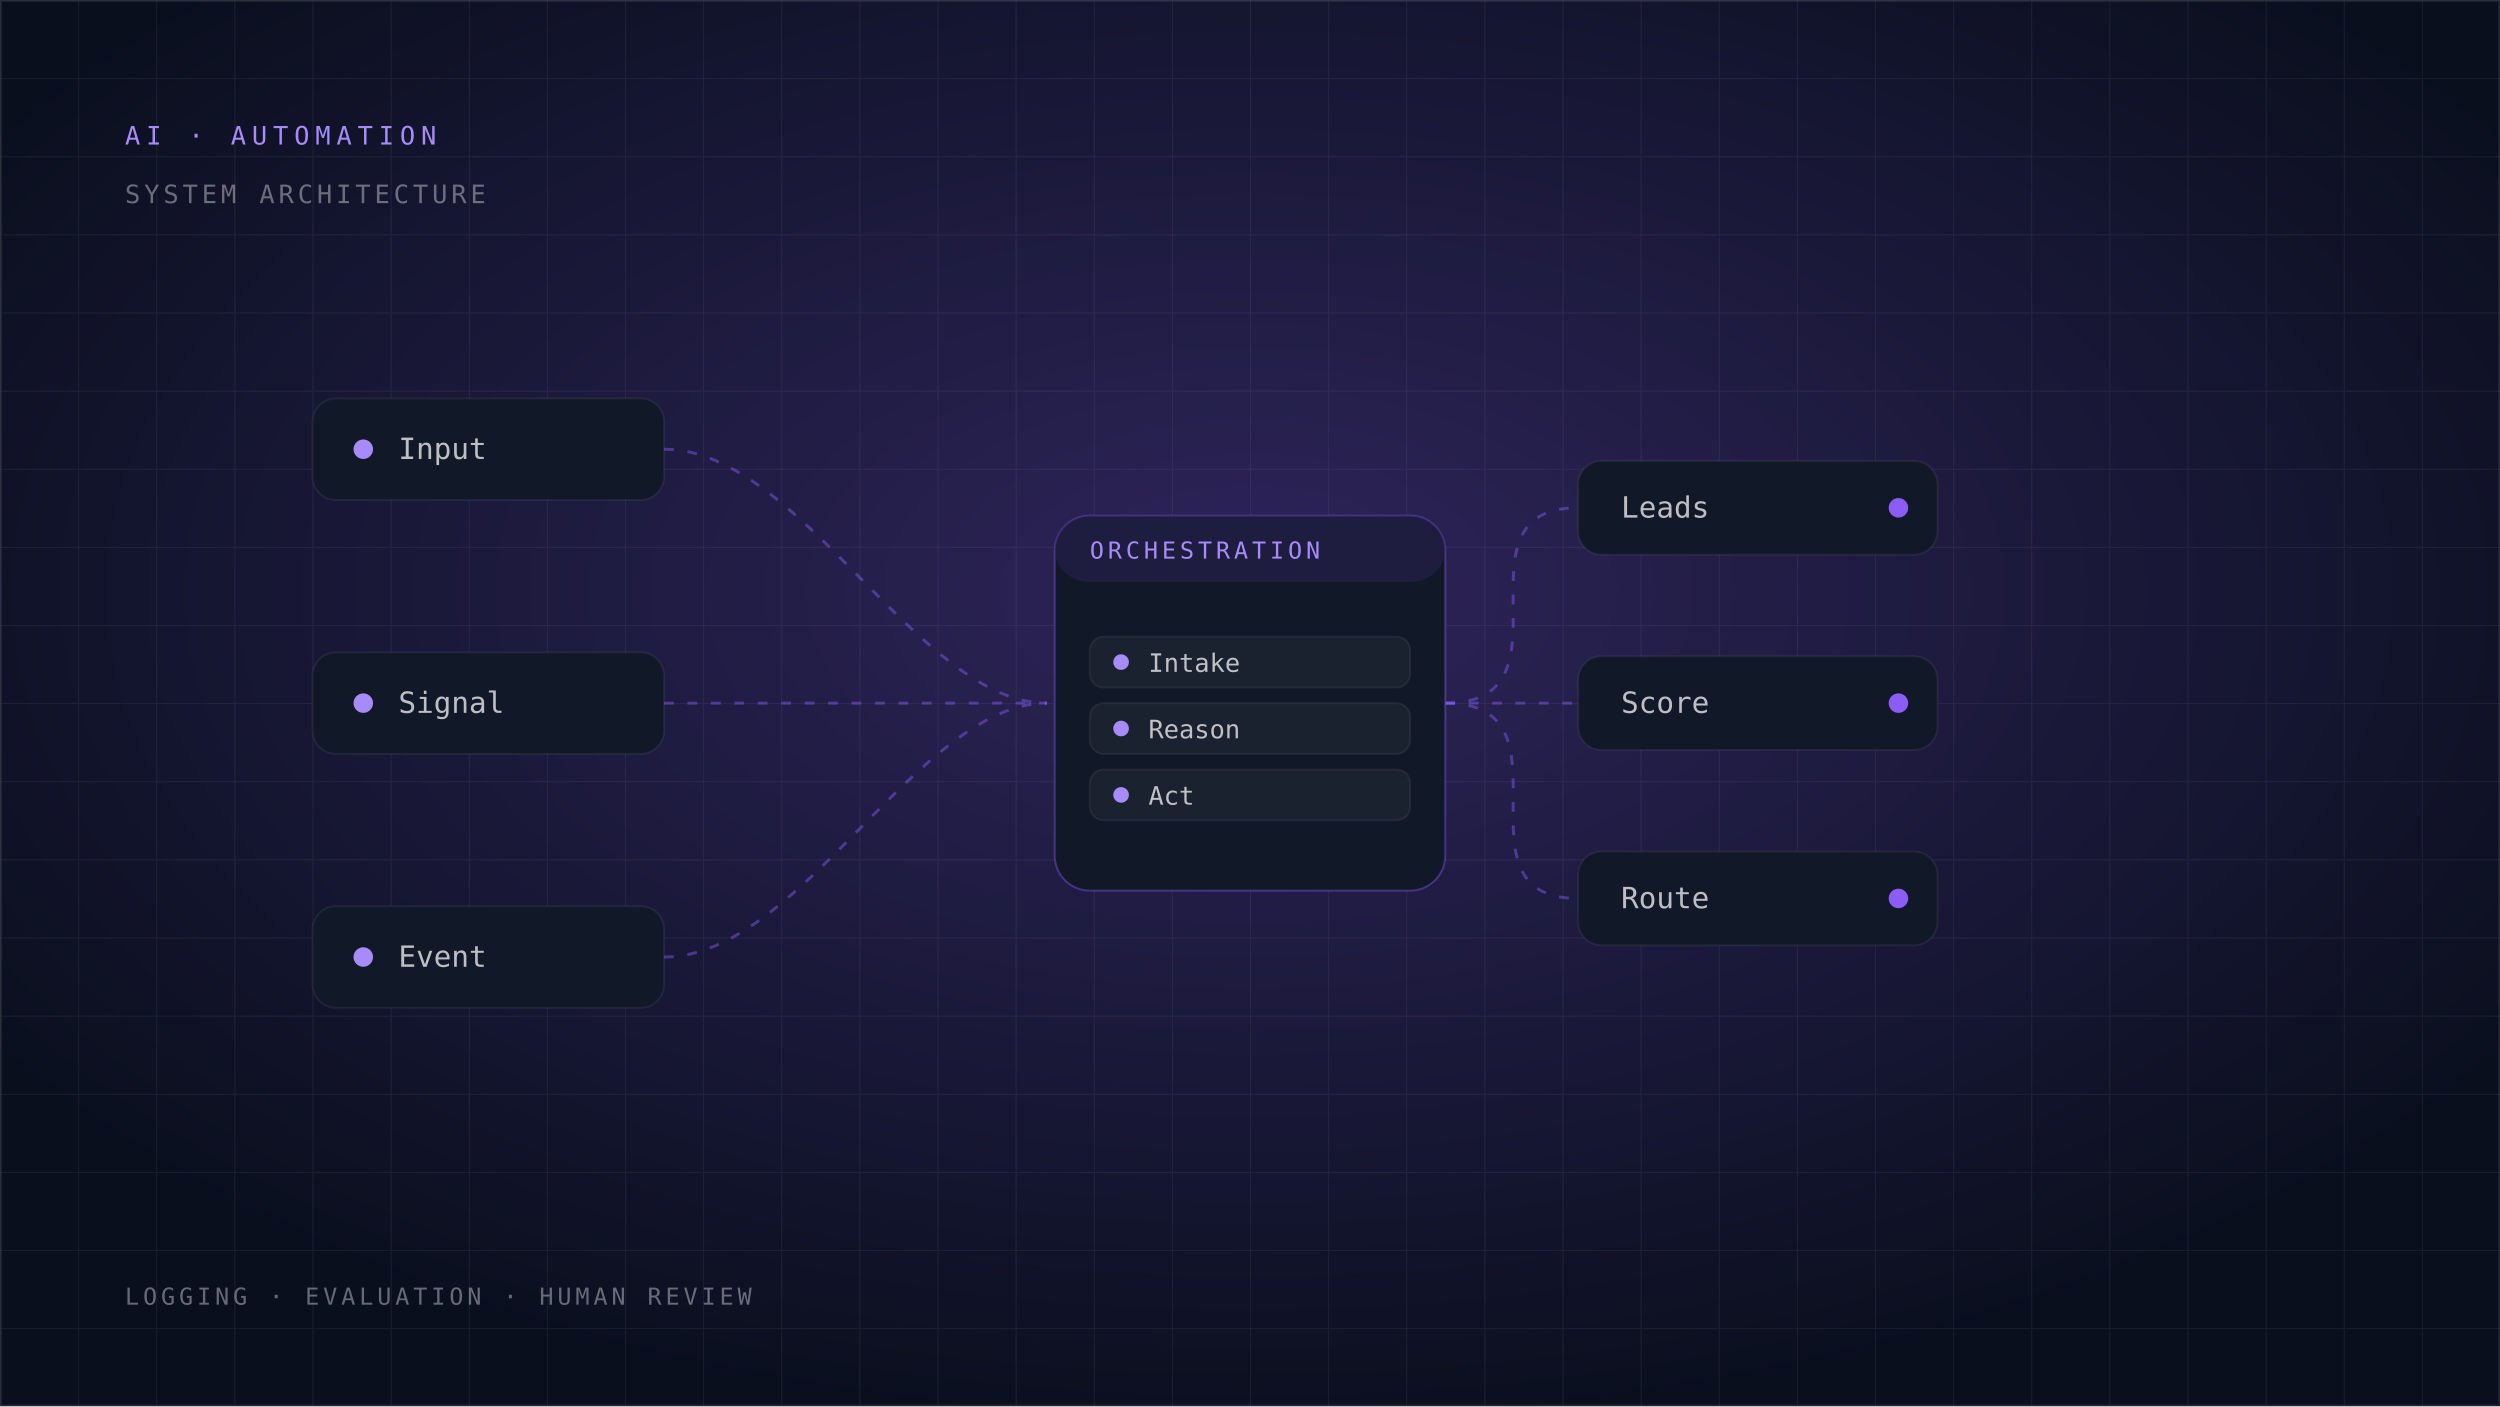
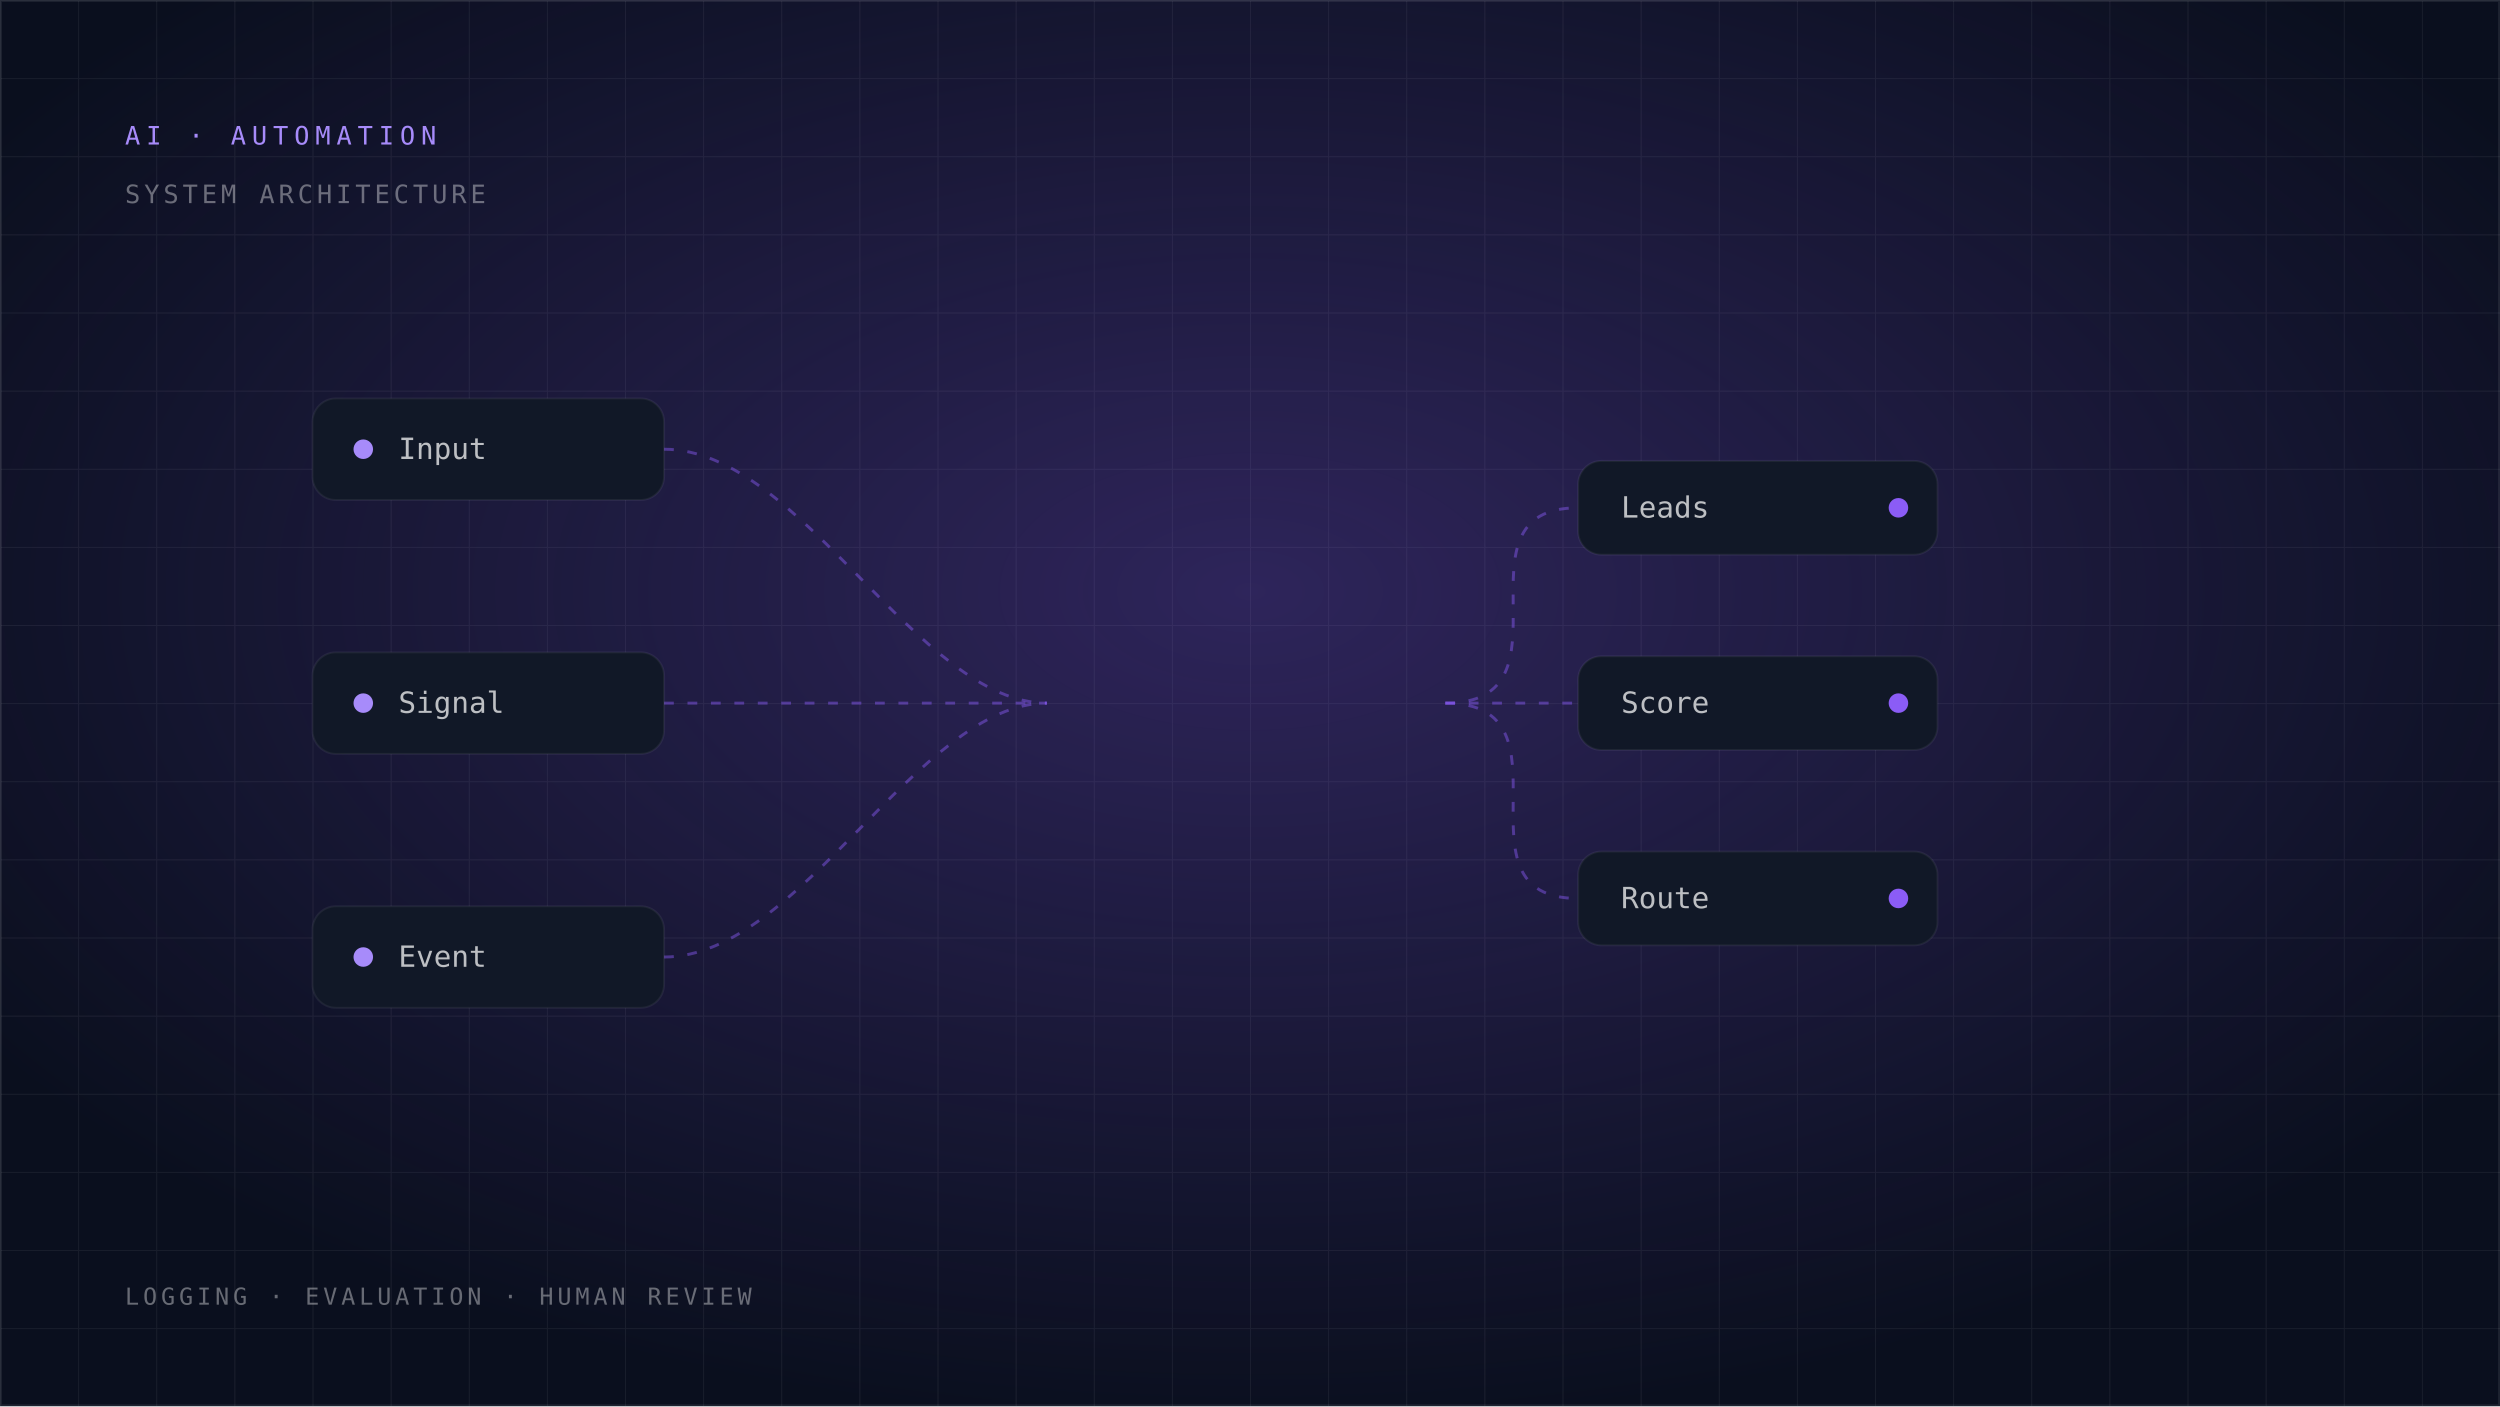
<svg xmlns="http://www.w3.org/2000/svg" viewBox="0 0 1280 720" width="1280" height="720" role="img">
  <defs>
    <pattern id="grid-ai-sales-automation" width="40" height="40" patternUnits="userSpaceOnUse">
      <path d="M40 0H0V40" fill="none" stroke="rgba(255,255,255,0.06)" stroke-width="1" />
    </pattern>
    <radialGradient id="glow-ai-sales-automation" cx="50%" cy="42%" r="60%">
      <stop offset="0%" stop-color="#8b5cf6" stop-opacity="0.28" />
      <stop offset="100%" stop-color="#8b5cf6" stop-opacity="0" />
    </radialGradient>
    <linearGradient id="edge-ai-sales-automation" x1="0" y1="0" x2="1" y2="0">
      <stop offset="0%" stop-color="#a78bfa" />
      <stop offset="100%" stop-color="#8b5cf6" />
    </linearGradient>
  </defs>
  <rect width="1280" height="720" fill="#0a0f1e" />
  <rect width="1280" height="720" fill="url(#grid-ai-sales-automation)" />
  <rect width="1280" height="720" fill="url(#glow-ai-sales-automation)" />
  <g font-family="ui-monospace,monospace">
    <text x="64" y="74" font-size="13" letter-spacing="3" fill="#a78bfa">AI · AUTOMATION</text>
    <text x="64" y="104" font-size="13" letter-spacing="2" fill="rgba(255,255,255,0.38)">SYSTEM ARCHITECTURE</text>
  </g>
  <path d="M340 230 C 410 230, 470 360, 536 360" fill="none" stroke="#8b5cf6" stroke-opacity="0.45" stroke-width="1.5" stroke-dasharray="5 7">
    <animate attributeName="stroke-dashoffset" from="24" to="0" dur="1.6s" repeatCount="indefinite" />
  </path>
  <path d="M340 360 C 410 360, 470 360, 536 360" fill="none" stroke="#8b5cf6" stroke-opacity="0.45" stroke-width="1.5" stroke-dasharray="5 7">
    <animate attributeName="stroke-dashoffset" from="24" to="0" dur="1.8s" repeatCount="indefinite" />
  </path>
  <path d="M340 490 C 410 490, 470 360, 536 360" fill="none" stroke="#8b5cf6" stroke-opacity="0.45" stroke-width="1.5" stroke-dasharray="5 7">
    <animate attributeName="stroke-dashoffset" from="24" to="0" dur="2s" repeatCount="indefinite" />
  </path>
  <path d="M740 360 C 810 360, 740 260, 808 260" fill="none" stroke="#8b5cf6" stroke-opacity="0.45" stroke-width="1.5" stroke-dasharray="5 7">
    <animate attributeName="stroke-dashoffset" from="0" to="24" dur="1.7s" repeatCount="indefinite" />
  </path>
  <path d="M740 360 C 810 360, 740 360, 808 360" fill="none" stroke="#8b5cf6" stroke-opacity="0.45" stroke-width="1.5" stroke-dasharray="5 7">
    <animate attributeName="stroke-dashoffset" from="0" to="24" dur="1.9s" repeatCount="indefinite" />
  </path>
  <path d="M740 360 C 810 360, 740 460, 808 460" fill="none" stroke="#8b5cf6" stroke-opacity="0.45" stroke-width="1.5" stroke-dasharray="5 7">
    <animate attributeName="stroke-dashoffset" from="0" to="24" dur="2.1s" repeatCount="indefinite" />
  </path>
  <g transform="translate(250 230)">
    <rect x="-90" y="-26" width="180" height="52" rx="12" fill="#111827" stroke="rgba(255,255,255,0.06)" />
    <circle cx="-64" cy="0" r="5" fill="#a78bfa" />
    <text x="-46" y="5" font-family="ui-monospace,monospace" font-size="15" fill="rgba(255,255,255,0.72)">Input</text>
  </g>
  <g transform="translate(250 360)">
    <rect x="-90" y="-26" width="180" height="52" rx="12" fill="#111827" stroke="rgba(255,255,255,0.06)" />
    <circle cx="-64" cy="0" r="5" fill="#a78bfa" />
    <text x="-46" y="5" font-family="ui-monospace,monospace" font-size="15" fill="rgba(255,255,255,0.72)">Signal</text>
  </g>
  <g transform="translate(250 490)">
    <rect x="-90" y="-26" width="180" height="52" rx="12" fill="#111827" stroke="rgba(255,255,255,0.06)" />
    <circle cx="-64" cy="0" r="5" fill="#a78bfa" />
    <text x="-46" y="5" font-family="ui-monospace,monospace" font-size="15" fill="rgba(255,255,255,0.72)">Event</text>
  </g>
-   <g transform="translate(540 360)">
-     <rect x="0" y="-96" width="200" height="192" rx="18" fill="#111827" stroke="#8b5cf6" stroke-opacity="0.4" />
-     <rect x="0" y="-96" width="200" height="34" rx="18" fill="#2f2358" fill-opacity="0.5" />
-     <text x="18" y="-74" font-family="ui-monospace,monospace" font-size="12" letter-spacing="2" fill="#a78bfa">ORCHESTRATION</text>
-     <g transform="translate(0 -34)">
-       <rect x="18" y="0" width="164" height="26" rx="7" fill="rgba(255,255,255,0.04)" stroke="rgba(255,255,255,0.06)" />
-       <circle cx="34" cy="13" r="4" fill="#a78bfa" />
-       <text x="48" y="18" font-family="ui-monospace,monospace" font-size="13" fill="rgba(255,255,255,0.72)">Intake</text>
-     </g>
-     <g transform="translate(0 0)">
-       <rect x="18" y="0" width="164" height="26" rx="7" fill="rgba(255,255,255,0.04)" stroke="rgba(255,255,255,0.06)" />
-       <circle cx="34" cy="13" r="4" fill="#a78bfa" />
-       <text x="48" y="18" font-family="ui-monospace,monospace" font-size="13" fill="rgba(255,255,255,0.72)">Reason</text>
-     </g>
-     <g transform="translate(0 34)">
-       <rect x="18" y="0" width="164" height="26" rx="7" fill="rgba(255,255,255,0.04)" stroke="rgba(255,255,255,0.06)" />
-       <circle cx="34" cy="13" r="4" fill="#a78bfa" />
-       <text x="48" y="18" font-family="ui-monospace,monospace" font-size="13" fill="rgba(255,255,255,0.72)">Act</text>
-     </g>
-   </g>
  <g transform="translate(900 260)">
    <rect x="-92" y="-24" width="184" height="48" rx="12" fill="#111827" stroke="rgba(255,255,255,0.06)" />
    <text x="-70" y="5" font-family="ui-monospace,monospace" font-size="15" fill="rgba(255,255,255,0.72)">Leads</text>
    <circle cx="72" cy="0" r="5" fill="#8b5cf6" />
  </g>
  <g transform="translate(900 360)">
    <rect x="-92" y="-24" width="184" height="48" rx="12" fill="#111827" stroke="rgba(255,255,255,0.06)" />
    <text x="-70" y="5" font-family="ui-monospace,monospace" font-size="15" fill="rgba(255,255,255,0.72)">Score</text>
    <circle cx="72" cy="0" r="5" fill="#8b5cf6" />
  </g>
  <g transform="translate(900 460)">
    <rect x="-92" y="-24" width="184" height="48" rx="12" fill="#111827" stroke="rgba(255,255,255,0.06)" />
    <text x="-70" y="5" font-family="ui-monospace,monospace" font-size="15" fill="rgba(255,255,255,0.72)">Route</text>
    <circle cx="72" cy="0" r="5" fill="#8b5cf6" />
  </g>
  <g font-family="ui-monospace,monospace">
    <text x="64" y="668" font-size="12" letter-spacing="2" fill="rgba(255,255,255,0.38)">LOGGING · EVALUATION · HUMAN REVIEW</text>
  </g>
  <rect x="0.5" y="0.5" width="1279" height="719" fill="none" stroke="rgba(255,255,255,0.08)" />
</svg>
